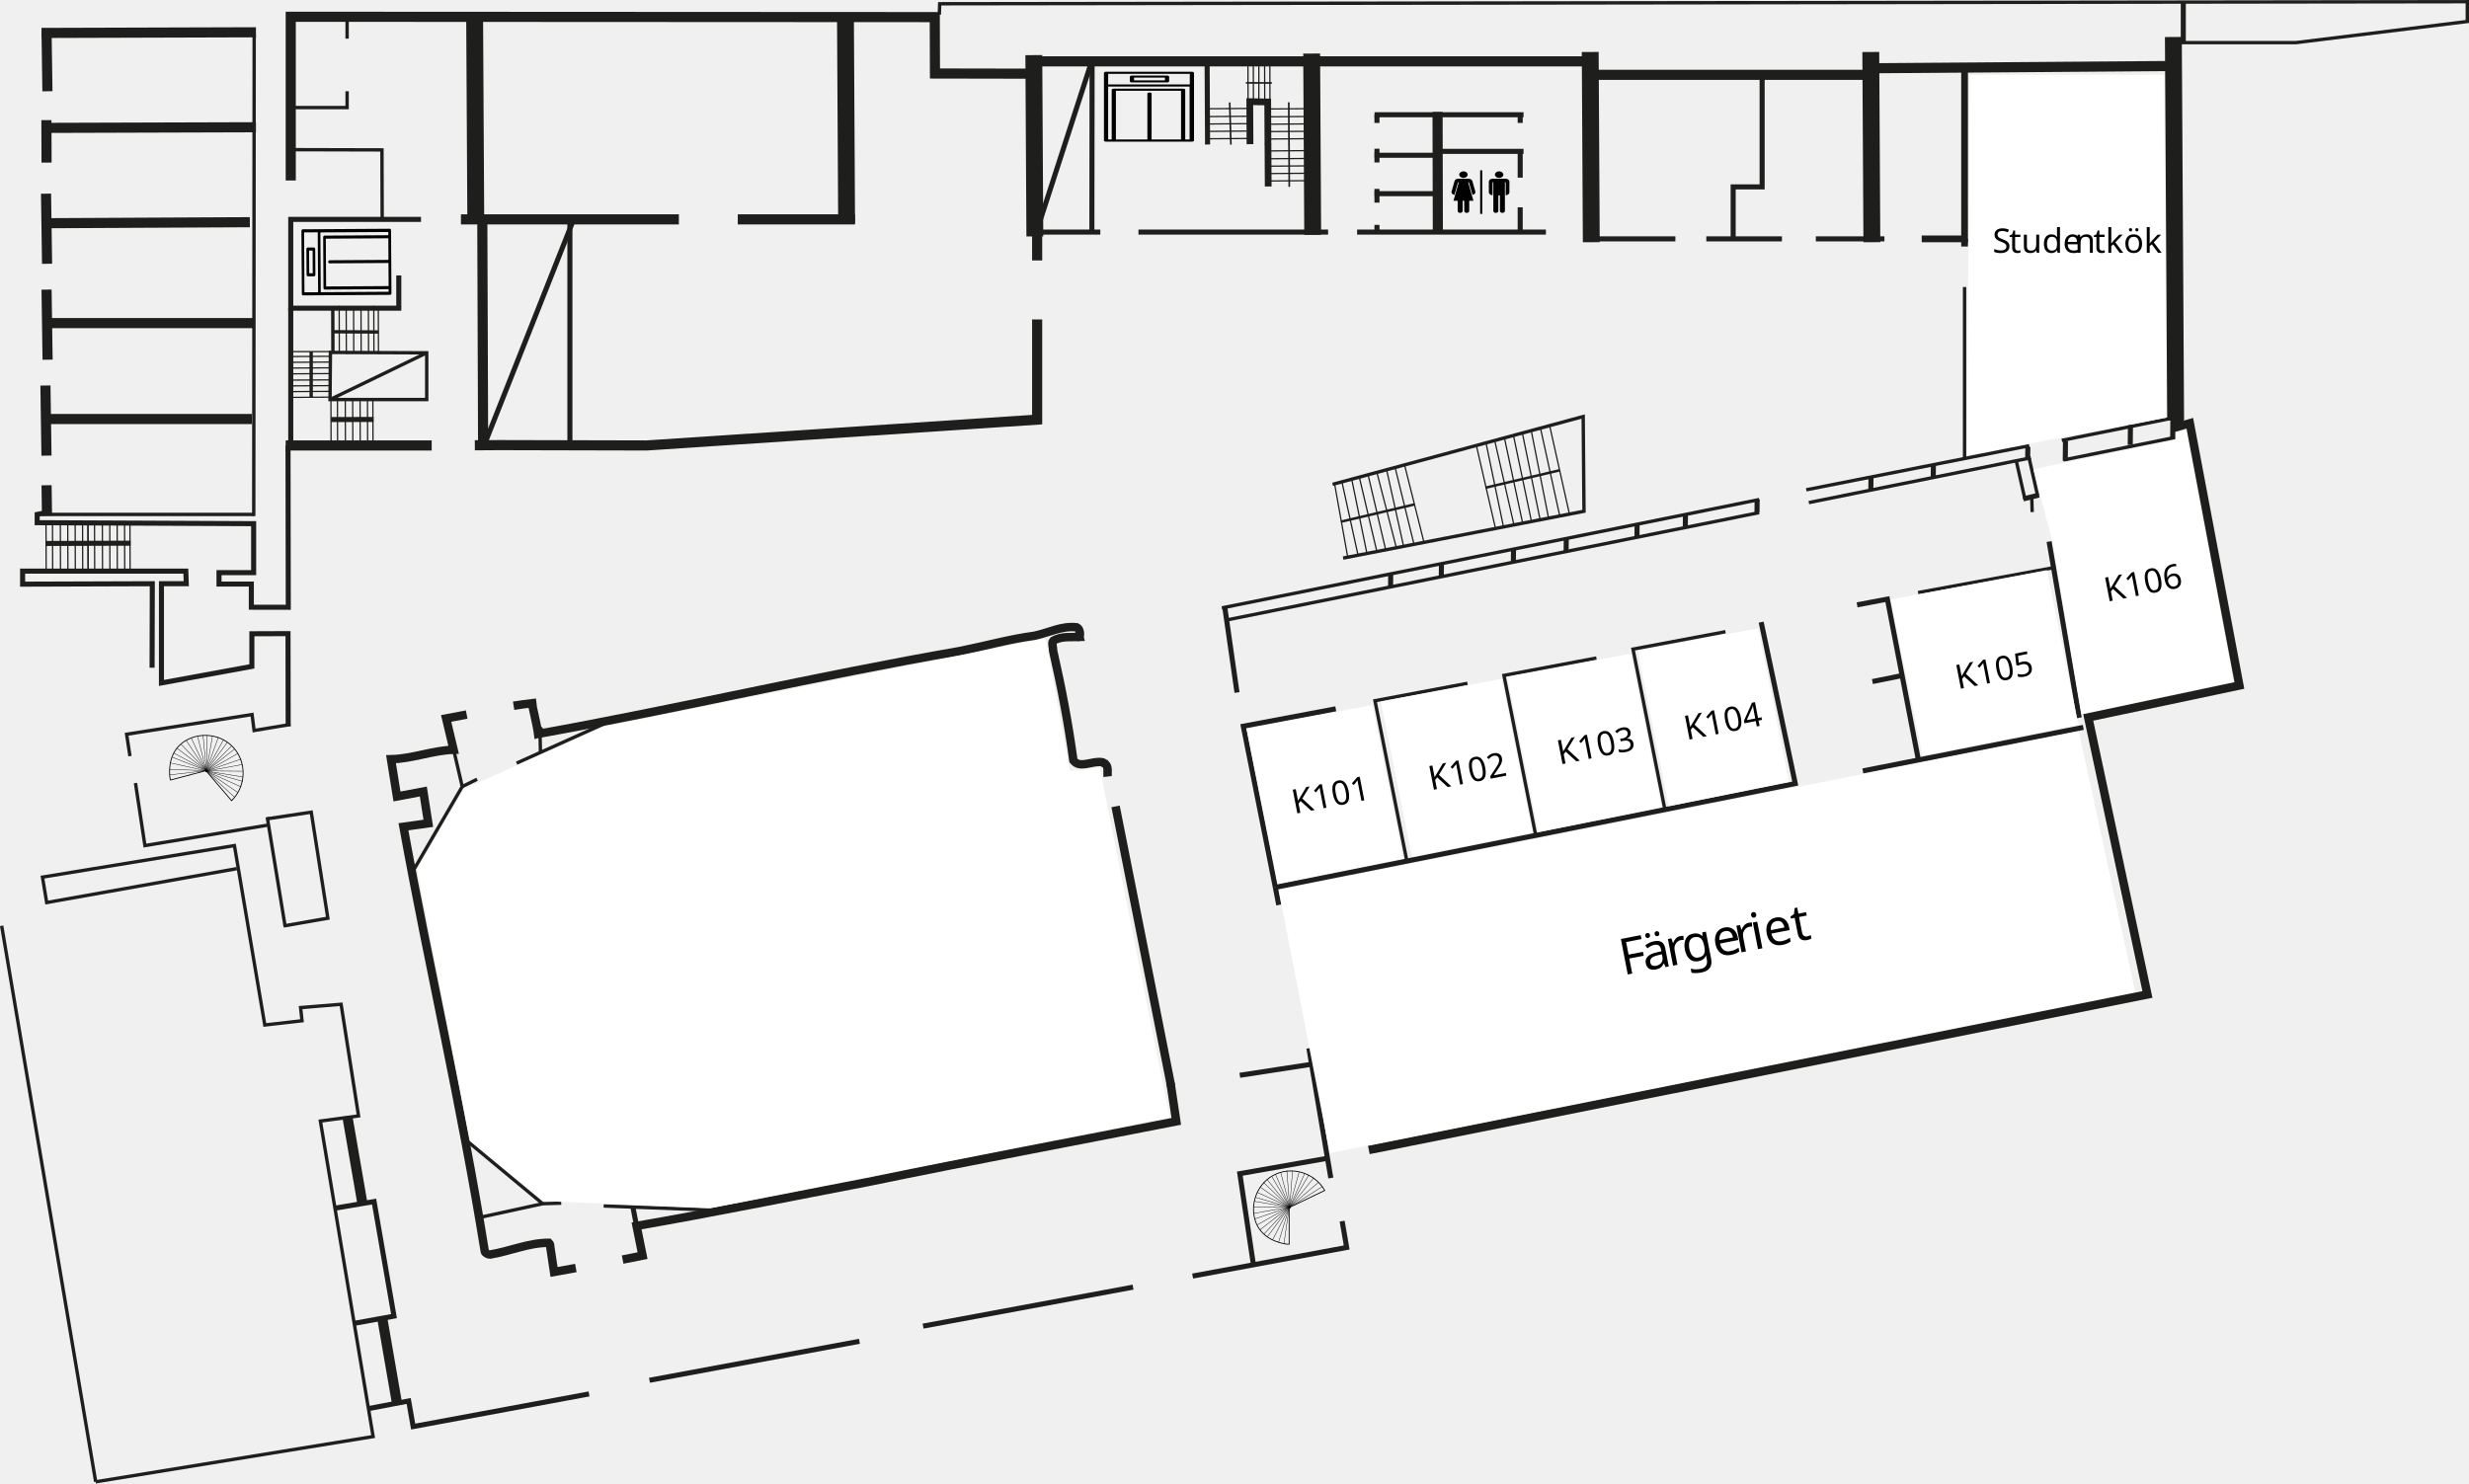
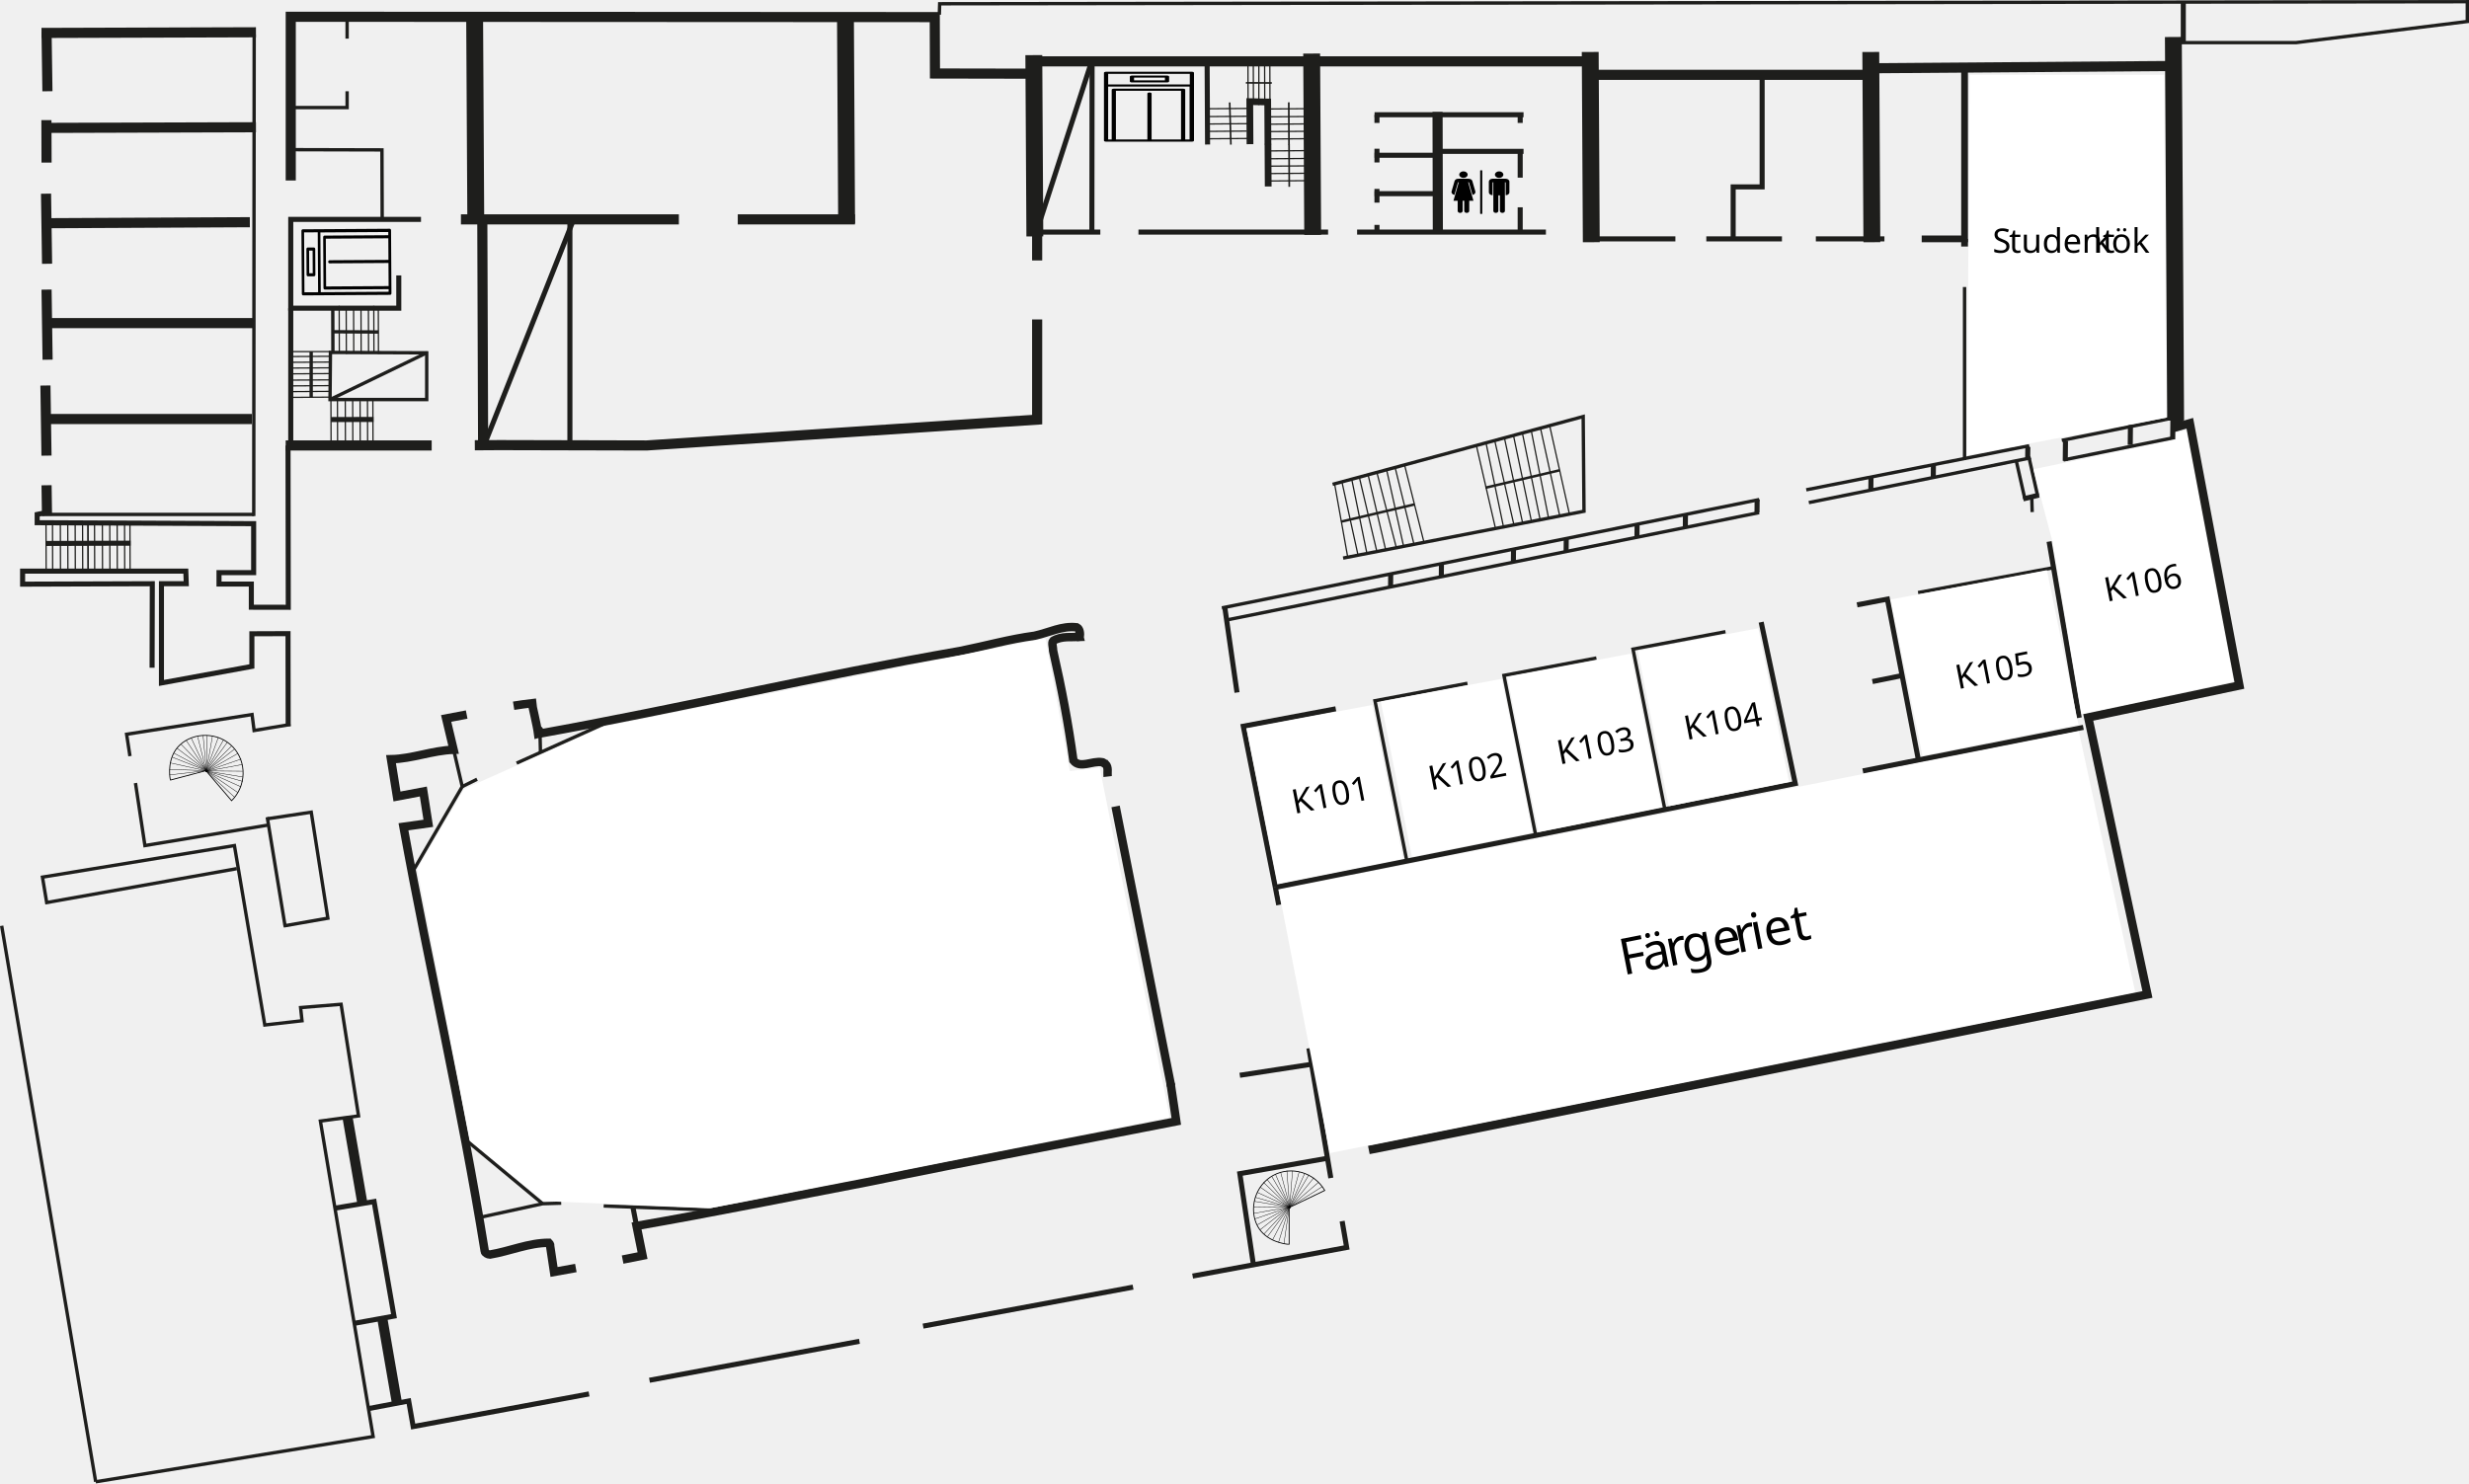
<svg xmlns="http://www.w3.org/2000/svg" id="Lager_1" data-name="Lager 1" viewBox="0 0 1463.82 879.72">
  <defs>
    <style>
      .cls-1 {
        stroke-width: 6px;
      }

      .cls-1, .cls-2, .cls-3, .cls-4, .cls-5, .cls-6, .cls-7, .cls-8, .cls-9, .cls-10, .cls-11, .cls-12 {
        fill: none;
      }

      .cls-1, .cls-2, .cls-3, .cls-4, .cls-5, .cls-6, .cls-7, .cls-9, .cls-10, .cls-11, .cls-12 {
        stroke-miterlimit: 10;
      }

      .cls-1, .cls-2, .cls-3, .cls-5, .cls-6, .cls-7, .cls-9, .cls-10, .cls-11 {
        stroke: #1e1e1c;
      }

      .cls-13 {
        font-size: 30px;
      }

      .cls-13, .cls-14 {
        font-family: MyriadPro-Regular, 'Myriad Pro';
      }

      .cls-13, .cls-14, .cls-15 {
        fill: #010101;
      }

      .cls-16 {
        fill: #fff;
      }

      .cls-2 {
        stroke-width: 1.5px;
      }

      .cls-17 {
        letter-spacing: 0em;
      }

      .cls-18 {
        letter-spacing: 0em;
      }

      .cls-3 {
        stroke-width: 10px;
      }

      .cls-4 {
        stroke-width: .25px;
      }

      .cls-4, .cls-12 {
        stroke: #000;
      }

      .cls-5 {
        stroke-width: 3px;
      }

      .cls-19 {
        letter-spacing: 0em;
      }

      .cls-6 {
        stroke-width: 5px;
      }

      .cls-7 {
        stroke-width: 4px;
      }

      .cls-9 {
        stroke-width: 2px;
      }

      .cls-14 {
        font-size: 20px;
      }

      .cls-10 {
        stroke-width: .75px;
      }

      .cls-20 {
        letter-spacing: 0em;
      }

      .cls-21 {
        letter-spacing: -.04em;
      }

      .cls-12 {
        stroke-width: .5px;
      }
    </style>
  </defs>
  <line class="cls-1" x1="205.95" y1="662.09" x2="214.85" y2="713.57" />
  <path class="cls-12" d="M764.3,737.83v-21.72l21.12-10.14c-6.22-10.77-19.89-14.64-30.44-8.99-11.18,5.98-14.75,20.43-9.27,30.35,5.05,9.15,16.46,10.4,17.61,10.51h.98Z" />
  <line class="cls-4" x1="764.3" y1="716.11" x2="783.93" y2="703.71" />
  <line class="cls-4" x1="781.71" y1="701.14" x2="764.3" y2="716.11" />
  <line class="cls-4" x1="764.3" y1="716.47" x2="778.93" y2="698.43" />
  <line class="cls-4" x1="776" y1="696.71" x2="764.3" y2="716.47" />
  <line class="cls-4" x1="764.3" y1="716.6" x2="773.44" y2="696.06" />
  <line class="cls-4" x1="770.18" y1="695.15" x2="764.3" y2="716.6" />
  <line class="cls-4" x1="764.6" y1="716.18" x2="766.29" y2="694.41" />
  <line class="cls-4" x1="762.96" y1="694.14" x2="764.6" y2="716.18" />
  <line class="cls-4" x1="764.88" y1="716.39" x2="759.28" y2="695.23" />
  <line class="cls-4" x1="756.2" y1="696.37" x2="764.88" y2="716.39" />
  <line class="cls-4" x1="764.99" y1="716.47" x2="754.01" y2="697.62" />
  <line class="cls-4" x1="751.34" y1="699.62" x2="764.99" y2="716.47" />
  <line class="cls-4" x1="764.55" y1="716.09" x2="749.14" y2="701.2" />
  <line class="cls-4" x1="747.08" y1="703.94" x2="764.55" y2="716.09" />
  <line class="cls-4" x1="764.89" y1="716" x2="745.39" y2="707.1" />
  <line class="cls-4" x1="744.31" y1="710.06" x2="764.89" y2="716" />
  <line class="cls-4" x1="765.01" y1="715.97" x2="743.68" y2="712.42" />
  <line class="cls-4" x1="743.62" y1="715.69" x2="765.01" y2="715.97" />
  <line class="cls-4" x1="764.55" y1="715.8" x2="743.38" y2="719.58" />
  <line class="cls-4" x1="743.98" y1="722.83" x2="764.55" y2="715.81" />
  <line class="cls-4" x1="764.67" y1="715.48" x2="745.49" y2="726.32" />
  <line class="cls-4" x1="747.02" y1="729.33" x2="764.67" y2="715.48" />
  <line class="cls-4" x1="764.72" y1="715.36" x2="749.33" y2="731.87" />
  <line class="cls-4" x1="751.37" y1="733.5" x2="764.72" y2="715.36" />
  <line class="cls-4" x1="754.48" y1="735.3" x2="764.31" y2="716.24" />
  <line class="cls-4" x1="764.3" y1="716.11" x2="758.05" y2="736.71" />
  <line class="cls-4" x1="761.24" y1="737.52" x2="764.3" y2="716.11" />
  <polyline class="cls-5" points="349.24 826.63 244.96 845.99 242.3 830.81 218.45 835.33" />
  <line class="cls-5" x1="509.55" y1="795.42" x2="385.07" y2="818.53" />
  <line class="cls-3" x1="1289.89" y1="249.42" x2="1288.54" y2="21.94" />
  <line class="cls-3" x1="1109.79" y1="143.64" x2="1109.15" y2="30.83" />
  <line class="cls-5" x1="671.77" y1="763.3" x2="547.28" y2="786.42" />
  <polyline class="cls-5" points="707.08 756.74 798.42 739.78 795.73 724.17" />
  <path class="cls-6" d="M304.52,418.53c3.62-.58,7.24-1.1,10.88-1.52,.06,1.34,3,13,3.65,18.21,2.66-.65-1.15-5.07,0,0,84.35-15.21,164.35-34.21,250.35-49.21,15-3,29-7,44-9,9-2,16-6,25-5,2,1,2,4,1.79,5.75-4.5,.57-.29-1.51,0,0-4.79,.25-10.79-.75-15.79,2.25-1,1,0,4,0,6,5,22,9,43,12,65,4,5,11,0,17,1,1,0,1,1,2,1,2,2,1,5,1.29,7.5" />
  <path class="cls-6" d="M341.41,751.96c-4.31,.78-8.62,1.55-12.93,2.33-.78-5.21-1.56-10.43-2.35-15.64,.27-.65-.73-1.65-.73-1.65-12,0-23,5-35,7-1,0-3-1-3-2-14-87-33-168-48.2-251.7,4.91-.69,9.82-1.37,14.73-2.06-.98-6.29-1.96-12.57-2.95-18.86-5.21,.98-10.41,1.96-15.62,2.95-1.18-7.37-2.36-14.73-3.54-22.1,12.6-.24,24.54-5.22,37.12-5.6-1.47-6.19-2.95-12.37-4.42-18.56,4.06-.74,8.11-1.53,12.16-2.33" />
  <path class="cls-6" d="M694.4,645l-.38-2.47c.63,4.15,1.26,8.31,1.88,12.47,.5,3.31,1.01,6.69,1.5,10-61,12-120,23-183,36-47,9-91,18-137,26,1.19,5.87,2.37,11.75,3.56,17.62-3.94,.78-7.88,1.56-11.82,2.34" />
  <line class="cls-6" x1="694.33" y1="644.11" x2="661.4" y2="478.22" />
  <polyline class="cls-6" points="811.56 681.97 1273.17 589.74 1238.07 425.45 1327.68 406.51 1298.3 250.99 1290.75 253.18 1290.12 242.48" />
  <line class="cls-1" x1="1108.69" y1="40.48" x2="1292.5" y2="39.1" />
  <line class="cls-1" x1="941.19" y1="44.38" x2="1107.98" y2="44.38" />
  <line class="cls-3" x1="943.44" y1="143.64" x2="942.81" y2="30.83" />
  <line class="cls-3" x1="778.27" y1="139.28" x2="777.66" y2="31.76" />
  <line class="cls-3" x1="613.54" y1="140.2" x2="612.93" y2="32.69" />
  <polyline class="cls-1" points="613.87 43.7 554.32 43.59 554.2 10.14 172.38 9.94 172.38 104.76 172.38 107.02" />
  <line class="cls-3" x1="501.94" y1="132.51" x2="501.25" y2="9.94" />
  <line class="cls-3" x1="282.09" y1="132.51" x2="281.4" y2="9.94" />
  <line class="cls-1" x1="273.28" y1="130.1" x2="402.49" y2="130.1" />
  <line class="cls-1" x1="437.41" y1="130.1" x2="506.89" y2="130.1" />
  <polyline class="cls-5" points="249.6 130.1 172.38 130.1 172.38 182.76 236.43 182.76 236.43 163.33" />
  <polyline class="cls-9" points="172.38 88.75 226.45 88.89 226.59 130.1" />
  <polyline class="cls-9" points="172.38 63.79 205.8 63.79 205.8 54.12" />
  <line class="cls-9" x1="205.8" y1="9.94" x2="205.8" y2="22.91" />
  <polygon class="cls-9" points="195.67 236.94 195.91 208.99 252.99 209.23 252.99 236.94 195.67 236.94" />
  <line class="cls-9" x1="195.67" y1="236.94" x2="252.99" y2="209.23" />
  <line class="cls-5" x1="172.38" y1="182.76" x2="172.38" y2="264.17" />
  <line class="cls-1" x1="285.95" y1="130.1" x2="286.43" y2="265.6" />
  <polyline class="cls-1" points="281.51 264.05 296.07 263.96 383.42 264.17 614.91 248.85 614.91 189.42" />
  <line class="cls-1" x1="614.91" y1="154.45" x2="614.91" y2="137.63" />
  <line class="cls-5" x1="614.91" y1="137.63" x2="652.36" y2="137.63" />
  <line class="cls-5" x1="674.97" y1="137.63" x2="787.4" y2="137.63" />
  <line class="cls-5" x1="804.6" y1="137.63" x2="916.54" y2="137.63" />
  <line class="cls-5" x1="901.29" y1="137.63" x2="901.29" y2="122.93" />
  <line class="cls-1" x1="852.47" y1="137.63" x2="852.3" y2="66.35" />
  <line class="cls-5" x1="814.94" y1="68.04" x2="903.28" y2="68.04" />
  <line class="cls-5" x1="850.2" y1="89.76" x2="903.28" y2="89.76" />
  <line class="cls-5" x1="814.94" y1="92.07" x2="854.47" y2="92.07" />
  <line class="cls-5" x1="814.94" y1="114.85" x2="854.47" y2="114.85" />
  <line class="cls-5" x1="901.29" y1="105.35" x2="901.29" y2="90.64" />
  <line class="cls-5" x1="901.29" y1="72.9" x2="901.29" y2="68.04" />
  <line class="cls-5" x1="816.37" y1="96.34" x2="816.37" y2="88.2" />
  <line class="cls-5" x1="816.37" y1="120.17" x2="816.37" y2="112.03" />
  <line class="cls-5" x1="816.37" y1="72.9" x2="816.37" y2="68.04" />
  <line class="cls-5" x1="816.37" y1="138.41" x2="816.37" y2="133.36" />
  <line class="cls-5" x1="945.76" y1="141.66" x2="993.3" y2="141.66" />
  <line class="cls-5" x1="1011.64" y1="141.66" x2="1056.48" y2="141.66" />
  <line class="cls-5" x1="1076.58" y1="141.66" x2="1117.24" y2="141.66" />
  <polyline class="cls-7" points="1164.75 41.12 1164.75 141.66 1139.34 141.66" />
  <line class="cls-9" x1="1164.75" y1="272.76" x2="1164.75" y2="170.21" />
  <polyline class="cls-9" points="987.17 480.48 968.17 384.94 1023 374.62" />
  <polyline class="cls-9" points="910.64 496.08 891.64 400.53 946.47 390.22" />
  <polyline class="cls-9" points="834.19 511.08 815.19 415.54 870.02 405.22" />
  <polyline class="cls-5" points="756.12 526.21 737.12 430.66 791.95 420.35" />
  <polyline class="cls-5" points="756.12 526.21 1064.38 464.67 1044.16 368.95" />
  <line class="cls-5" x1="1104.44" y1="457.17" x2="1235.16" y2="431.35" />
  <polyline class="cls-5" points="1137.19 449.67 1118.99 355.29 1101.03 358.7" />
  <line class="cls-5" x1="1110.12" y1="404.18" x2="1127.73" y2="400.61" />
  <line class="cls-9" x1="1137.19" y1="351.42" x2="1216.69" y2="336.79" />
  <polyline class="cls-9" points="56.74 878.73 221.22 851.92 189.95 664.82 212.57 661.75 202.23 595.56 178.22 597.52 179.05 605.34 156.99 607.85 141.28 515.01 138.98 501.45 25.18 520.16 27.69 535.24 138.84 515.41 140.21 515.14" />
  <line class="cls-9" x1=".99" y1="549.02" x2="56.74" y2="878.73" />
  <line class="cls-5" x1="789.02" y1="698.59" x2="776.02" y2="621.64" />
  <line class="cls-5" x1="756.12" y1="526.21" x2="758.13" y2="536.66" />
  <line class="cls-7" x1="1164.75" y1="141.66" x2="1164.75" y2="146.19" />
  <polyline class="cls-9" points="796.3 330.96 939.12 303.19 938.64 247.02 790.08 287.23" />
  <line class="cls-10" x1="791.25" y1="286.92" x2="798.9" y2="329.65" />
  <line class="cls-10" x1="795.6" y1="285.74" x2="805.15" y2="329.24" />
  <line class="cls-10" x1="801.41" y1="284.17" x2="810.42" y2="328.21" />
  <line class="cls-10" x1="805.91" y1="282.95" x2="816.31" y2="327.07" />
  <line class="cls-10" x1="811.11" y1="281.54" x2="821.53" y2="326.05" />
  <line class="cls-10" x1="816.32" y1="280.13" x2="827.87" y2="324.82" />
  <line class="cls-10" x1="822.09" y1="278.57" x2="832.17" y2="323.99" />
  <line class="cls-10" x1="827.13" y1="277.21" x2="838.33" y2="322.79" />
  <line class="cls-10" x1="832.73" y1="275.69" x2="844.25" y2="321.64" />
  <line class="cls-10" x1="875.47" y1="264.87" x2="886.56" y2="313" />
  <line class="cls-10" x1="881.02" y1="262.62" x2="891.33" y2="312.18" />
  <line class="cls-10" x1="886.18" y1="261.22" x2="897.45" y2="310.73" />
  <line class="cls-10" x1="891.94" y1="259.66" x2="902.65" y2="309.78" />
  <line class="cls-10" x1="897.3" y1="258.21" x2="907.86" y2="308.66" />
  <line class="cls-10" x1="902.58" y1="256.78" x2="913.03" y2="307.86" />
  <line class="cls-10" x1="907.99" y1="256.09" x2="918.06" y2="306.99" />
  <line class="cls-10" x1="913.47" y1="254.56" x2="924.67" y2="305.64" />
  <line class="cls-10" x1="918.86" y1="252.86" x2="930.37" y2="304.35" />
  <line class="cls-2" x1="795.09" y1="309.36" x2="838.61" y2="299.12" />
  <line class="cls-2" x1="880.68" y1="289.23" x2="924.68" y2="278.89" />
  <line class="cls-1" x1="27.29" y1="114.86" x2="27.91" y2="156.43" />
  <line class="cls-1" x1="27.55" y1="132.37" x2="148.13" y2="131.77" />
  <line class="cls-1" x1="27.52" y1="71.23" x2="27.6" y2="96.41" />
  <line class="cls-1" x1="27.63" y1="75.84" x2="151.75" y2="75.46" />
  <line class="cls-1" x1="27.6" y1="171.74" x2="28.22" y2="213.31" />
  <line class="cls-1" x1="29.41" y1="191.61" x2="149.98" y2="191.61" />
  <line class="cls-1" x1="26.94" y1="228.62" x2="27.56" y2="270.2" />
  <line class="cls-1" x1="28.75" y1="248.49" x2="149.33" y2="248.49" />
  <line class="cls-1" x1="27.87" y1="305.75" x2="27.6" y2="287.76" />
  <line class="cls-1" x1="27.6" y1="19.02" x2="28.12" y2="54.12" />
  <line class="cls-1" x1="24.61" y1="19.53" x2="151.75" y2="19.14" />
  <line class="cls-9" x1="150.7" y1="20.51" x2="150.44" y2="306.05" />
  <line class="cls-9" x1="24.99" y1="305.07" x2="150.57" y2="305.07" />
  <line class="cls-9" x1="169.07" y1="549.48" x2="158.44" y2="484.6" />
  <polyline class="cls-9" points="168.15 549.11 194.38 544.51 184.53 481.64 158.6 485.55" />
  <polyline class="cls-9" points="159.2 489.24 85.92 501.45 80.32 464.37" />
  <polyline class="cls-9" points="77.05 448.4 75.07 435.43 149.44 423.74 150.65 433.21 172.24 429.61" />
  <polyline class="cls-5" points="170.76 264.17 170.91 360.14 149.01 360.1 149.01 346.36 129.85 346.36 129.85 339.58 150.38 339.58 150.38 310.55 22.04 309.97 22.04 305.07 27.25 303.97" />
  <polyline class="cls-5" points="170.85 430.62 170.76 375.76 149.33 375.84 149.33 395.19 95.72 405 95.72 346.16 110.43 346.16 110.17 338.68 13.4 338.68 13.4 346.42 90.3 346.16 90.17 395.97" />
  <line class="cls-10" x1="217.87" y1="236.94" x2="217.96" y2="264.17" />
  <line class="cls-10" x1="213.48" y1="237.81" x2="213.57" y2="265.04" />
  <line class="cls-10" x1="209.09" y1="236.94" x2="209.19" y2="264.17" />
  <line class="cls-10" x1="204.71" y1="237.81" x2="204.8" y2="265.04" />
  <line class="cls-10" x1="200.06" y1="236.57" x2="200.15" y2="263.8" />
  <line class="cls-10" x1="196.2" y1="237.44" x2="196.3" y2="264.67" />
  <line class="cls-1" x1="169.38" y1="264.17" x2="255.94" y2="264.17" />
  <line class="cls-10" x1="172.38" y1="235.66" x2="195.72" y2="235.51" />
  <line class="cls-10" x1="172.36" y1="232.24" x2="195.69" y2="232.09" />
  <line class="cls-10" x1="172.33" y1="228.84" x2="195.67" y2="228.69" />
  <line class="cls-10" x1="172.31" y1="225.42" x2="195.65" y2="225.27" />
  <line class="cls-10" x1="173.03" y1="221.69" x2="196.37" y2="221.54" />
  <line class="cls-10" x1="173.01" y1="218.27" x2="196.35" y2="218.12" />
  <line class="cls-10" x1="172.99" y1="214.86" x2="196.32" y2="214.71" />
  <line class="cls-10" x1="172.96" y1="211.44" x2="196.3" y2="211.29" />
  <line class="cls-10" x1="173.06" y1="208.51" x2="195.91" y2="208.51" />
  <line class="cls-10" x1="221.06" y1="236.57" x2="221.15" y2="263.8" />
  <line class="cls-10" x1="218.42" y1="181.74" x2="218.51" y2="208.97" />
  <line class="cls-10" x1="214.03" y1="182.61" x2="214.12" y2="209.84" />
  <line class="cls-10" x1="209.64" y1="181.74" x2="209.73" y2="208.97" />
  <line class="cls-10" x1="205.25" y1="182.61" x2="205.35" y2="209.84" />
  <line class="cls-10" x1="201.09" y1="181.37" x2="201.18" y2="208.6" />
  <line class="cls-9" x1="197.29" y1="182.24" x2="197.38" y2="209.47" />
  <line class="cls-10" x1="221.61" y1="181.37" x2="221.7" y2="208.6" />
  <line class="cls-10" x1="224.29" y1="182.55" x2="224.38" y2="209.78" />
  <line class="cls-5" x1="196.25" y1="248.81" x2="221.48" y2="248.74" />
  <line class="cls-9" x1="184.49" y1="235.58" x2="184.49" y2="208.51" />
  <line class="cls-9" x1="197.34" y1="196.74" x2="224.33" y2="196.88" />
  <line class="cls-5" x1="286.43" y1="265.6" x2="340.1" y2="130.1" />
  <line class="cls-5" x1="337.88" y1="264.06" x2="337.88" y2="131.98" />
  <line class="cls-5" x1="733.4" y1="410.67" x2="726.16" y2="360.17" />
  <line class="cls-9" x1="727.23" y1="367.67" x2="1042.96" y2="303.99" />
  <line class="cls-9" x1="1072.41" y1="298.05" x2="1204.03" y2="271.5" />
  <line class="cls-9" x1="1070.88" y1="290.47" x2="1203.1" y2="264.33" />
  <line class="cls-9" x1="724.43" y1="360.51" x2="1043" y2="296.26" />
  <line class="cls-5" x1="824.53" y1="340.33" x2="824.44" y2="348.06" />
  <line class="cls-5" x1="854.61" y1="333.97" x2="854.52" y2="341.7" />
  <line class="cls-5" x1="897.34" y1="325.22" x2="897.25" y2="332.96" />
  <line class="cls-5" x1="928.61" y1="319.52" x2="928.52" y2="327.26" />
  <line class="cls-5" x1="970.61" y1="310.63" x2="970.52" y2="318.37" />
  <line class="cls-5" x1="999.27" y1="305.3" x2="999.19" y2="313.04" />
  <line class="cls-5" x1="1041.77" y1="296.13" x2="1041.69" y2="303.86" />
  <line class="cls-5" x1="1109.27" y1="282.63" x2="1109.19" y2="290.37" />
  <line class="cls-5" x1="1146.28" y1="275.31" x2="1146.19" y2="283.04" />
  <line class="cls-5" x1="1202.26" y1="265.02" x2="1202.17" y2="272.76" />
  <line class="cls-5" x1="1263.11" y1="251.97" x2="1262.98" y2="263.83" />
  <line class="cls-9" x1="1223.42" y1="272.76" x2="1289.22" y2="259.48" />
  <line class="cls-5" x1="1288.27" y1="248.59" x2="1288.14" y2="260.45" />
  <line class="cls-5" x1="1292.96" y1="241.74" x2="1292.83" y2="253.6" />
  <line class="cls-9" x1="1222.4" y1="261.16" x2="1288.2" y2="247.89" />
  <line class="cls-5" x1="1224.58" y1="261.44" x2="1224.45" y2="273.3" />
  <line class="cls-9" x1="1203.04" y1="271.7" x2="1208.06" y2="294" />
  <line class="cls-9" x1="1195.48" y1="273.62" x2="1200.51" y2="295.92" />
  <line class="cls-5" x1="1199.54" y1="295.86" x2="1208.87" y2="293.58" />
  <line class="cls-9" x1="1204.58" y1="294.63" x2="1204.84" y2="303.67" />
  <path class="cls-5" d="M1214.86,321.15l17.87,104.52-17.87-104.52Z" />
  <polyline class="cls-5" points="1027.56 141.66 1027.56 110.83 1044.73 110.83 1044.73 44.38" />
  <line class="cls-5" x1="735.06" y1="637.67" x2="777.62" y2="631.13" />
  <polyline class="cls-5" points="743.14 750.08 735.07 696 787.4 686.8" />
  <polyline class="cls-9" points="244.73 516.78 274.06 466.45 269.18 445.56" />
  <line class="cls-9" x1="274.06" y1="466.45" x2="282.84" y2="462.11" />
  <line class="cls-9" x1="306.29" y1="452.56" x2="359.62" y2="428.56" />
  <line class="cls-9" x1="320.43" y1="446.19" x2="320.18" y2="435.67" />
  <line class="cls-9" x1="275.69" y1="675.6" x2="321.73" y2="713.83" />
  <polyline class="cls-9" points="284.08 722.03 321.73 713.83 332.73 713.5" />
  <line class="cls-9" x1="357.9" y1="715.17" x2="426.06" y2="717.76" />
  <line class="cls-5" x1="377.4" y1="727" x2="375.24" y2="715.83" />
  <line class="cls-1" x1="226.62" y1="781.65" x2="235.53" y2="833.13" />
  <polyline class="cls-5" points="210 784.77 233.59 780.49 221.79 712.55 198.58 716.47" />
  <line class="cls-8" x1="206.34" y1="662.02" x2="215.24" y2="713.5" />
  <polygon class="cls-16" points="247.33 515.37 275.08 467.97 283.2 464.28 357.91 430.94 619.85 378.55 634.3 457.26 651.98 455.19 693.53 662.55 421.14 716.47 322.04 712.26 278.56 676.42 247.33 515.37" />
  <polygon id="Fargeriet" class="cls-16" points="758.11 527.71 788.4 683.81 1265.91 588.29 1232.49 433.65 758.11 527.71" />
  <polygon id="K101" class="cls-16" points="739.04 432.1 813.6 418.07 831.89 509.14 757.52 524.13 739.04 432.1" />
  <line class="cls-10" x1="774.41" y1="82.26" x2="750.89" y2="82.44" />
  <line class="cls-10" x1="773.64" y1="77.87" x2="750.12" y2="78.06" />
  <line class="cls-10" x1="774.38" y1="73.48" x2="750.86" y2="73.67" />
  <line class="cls-10" x1="773.62" y1="69.1" x2="750.09" y2="69.28" />
  <line class="cls-10" x1="774.67" y1="64.44" x2="751.15" y2="64.63" />
  <line class="cls-11" x1="764.09" y1="60.68" x2="764.22" y2="85.91" />
  <line class="cls-10" x1="749.76" y1="36.12" x2="749.85" y2="62.23" />
  <line class="cls-10" x1="746.34" y1="35.01" x2="746.34" y2="62.24" />
  <line class="cls-10" x1="743.05" y1="35.76" x2="743.14" y2="61.49" />
  <line class="cls-11" x1="738.66" y1="49.12" x2="754.03" y2="49.19" />
  <line class="cls-1" x1="775.71" y1="36.39" x2="942.5" y2="36.39" />
  <line class="cls-5" x1="614.91" y1="136.26" x2="646.91" y2="37.36" />
  <line class="cls-5" x1="647.35" y1="138.39" x2="647.48" y2="38.02" />
  <polyline class="cls-9" points="556.91 8.71 557.11 2.23 1462.82 1 1462.82 12.74 1361.4 25.26 1292.75 25.26" />
  <line class="cls-5" x1="1294.43" y1="1.23" x2="1294.43" y2="25.26" />
  <polygon id="K102" class="cls-16" points="818.67 416.06 890.34 402.57 908.58 493.65 837.11 508.1 818.67 416.06" />
  <polygon id="K103" class="cls-16" points="893.62 401.41 966.84 387.64 985.1 478.71 912.07 493.45 893.62 401.41" />
  <polygon id="K104" class="cls-16" points="970.97 386.04 1042.44 372.59 1060.68 463.66 989.4 478.08 970.97 386.04" />
  <polygon id="K105" class="cls-16" points="1120.9 355.55 1213.57 338.11 1232.23 429.69 1139.75 448.1 1120.9 355.55" />
  <polygon id="K106" class="cls-16" points="1290.04 260.74 1290.04 256.61 1296.11 255.07 1324.24 404.1 1234.04 423.45 1216.75 320.74 1205.55 278.29 1290.04 260.74" />
  <polygon class="cls-16" points="1167.72 44.38 1283.08 44.38 1284.37 247.67 1166.17 270.03 1167.72 44.38" />
  <line class="cls-10" x1="774.51" y1="107.14" x2="751.12" y2="107.33" />
  <line class="cls-10" x1="773.74" y1="102.76" x2="750.36" y2="102.94" />
  <line class="cls-10" x1="774.48" y1="98.37" x2="751.1" y2="98.55" />
  <line class="cls-10" x1="773.72" y1="93.98" x2="750.33" y2="94.17" />
  <line class="cls-10" x1="774.77" y1="89.33" x2="751.39" y2="89.51" />
  <line class="cls-11" x1="764.25" y1="85.56" x2="764.38" y2="110.8" />
  <line class="cls-7" x1="775.58" y1="85.29" x2="775.71" y2="110.52" />
  <line class="cls-7" x1="775.42" y1="60.4" x2="775.55" y2="85.64" />
  <line class="cls-7" x1="751.75" y1="85.35" x2="751.89" y2="110.59" />
  <polyline class="cls-7" points="741.1 85.5 740.97 60.27 751.6 60.47 751.73 85.7" />
  <line class="cls-5" x1="715.69" y1="38.42" x2="715.94" y2="85.7" />
  <line class="cls-10" x1="739.96" y1="82.12" x2="716.44" y2="82.3" />
  <line class="cls-10" x1="739.19" y1="77.73" x2="715.67" y2="77.92" />
  <line class="cls-10" x1="739.93" y1="73.34" x2="716.41" y2="73.53" />
  <line class="cls-10" x1="739.16" y1="68.96" x2="715.64" y2="69.14" />
  <line class="cls-10" x1="740.22" y1="64.31" x2="716.7" y2="64.49" />
  <line class="cls-11" x1="729.06" y1="60.75" x2="729.77" y2="85.77" />
  <line class="cls-10" x1="739.88" y1="35.57" x2="739.97" y2="61.68" />
  <line class="cls-10" x1="752.85" y1="36.14" x2="752.94" y2="62.24" />
  <line class="cls-1" x1="611.18" y1="36.39" x2="777.97" y2="36.39" />
  <text class="cls-14" transform="translate(767.28 482.7) rotate(-11)">
    <tspan x="0" y="0">K101</tspan>
  </text>
  <text class="cls-14" transform="translate(848.26 468.68) rotate(-11)">
    <tspan x="0" y="0">K102</tspan>
  </text>
  <text class="cls-14" transform="translate(924.49 453.44) rotate(-11)">
    <tspan x="0" y="0">K103</tspan>
  </text>
  <text class="cls-14" transform="translate(999.82 438.92) rotate(-11)">
    <tspan x="0" y="0">K104</tspan>
  </text>
  <text class="cls-14" transform="translate(1160.7 408.78) rotate(-11)">
    <tspan x="0" y="0">K105</tspan>
  </text>
  <text class="cls-14" transform="translate(1248.92 356.91) rotate(-11)">
    <tspan x="0" y="0">K106</tspan>
  </text>
  <text class="cls-14" transform="translate(1181.32 149.88)">
    <tspan class="cls-19" x="0" y="0">S</tspan>
-     <tspan x="9.8" y="0">tude</tspan>
-     <tspan class="cls-20" x="48.74" y="0">n</tspan>
-     <tspan x="59.76" y="0">tkök</tspan>
+     <tspan x="9.8" y="0">tudent</tspan>
+     <tspan x="59.76" y="0">kök</tspan>
  </text>
  <text class="cls-13" transform="translate(962.22 578.42) rotate(-11)">
    <tspan class="cls-21" x="0" y="0">F</tspan>
    <tspan x="13.26" y="0">ä</tspan>
    <tspan class="cls-18" x="27.72" y="0">r</tspan>
    <tspan x="37.29" y="0">ge</tspan>
    <tspan class="cls-17" x="69.09" y="0">r</tspan>
    <tspan x="79.02" y="0">iet</tspan>
  </text>
  <line class="cls-10" x1="48.95" y1="310.41" x2="49.04" y2="337.64" />
  <line class="cls-10" x1="44.56" y1="311.28" x2="44.65" y2="338.51" />
  <line class="cls-10" x1="40.17" y1="310.41" x2="40.26" y2="337.64" />
  <line class="cls-10" x1="35.78" y1="311.28" x2="35.87" y2="338.51" />
  <line class="cls-10" x1="31.13" y1="310.04" x2="31.22" y2="337.27" />
  <line class="cls-10" x1="27.28" y1="310.92" x2="27.37" y2="338.14" />
  <line class="cls-10" x1="52.14" y1="310.04" x2="52.23" y2="337.27" />
  <line class="cls-5" x1="27.33" y1="322.28" x2="52.56" y2="322.21" />
  <line class="cls-10" x1="73.85" y1="310.05" x2="73.94" y2="337.87" />
  <line class="cls-10" x1="69.46" y1="310.95" x2="69.55" y2="338.77" />
  <line class="cls-10" x1="65.07" y1="310.05" x2="65.17" y2="337.87" />
  <line class="cls-10" x1="60.69" y1="310.95" x2="60.78" y2="338.77" />
  <line class="cls-10" x1="56.04" y1="309.68" x2="56.13" y2="337.5" />
  <line class="cls-10" x1="52.18" y1="310.57" x2="52.28" y2="338.39" />
  <line class="cls-10" x1="77.04" y1="309.68" x2="77.13" y2="337.5" />
  <line class="cls-5" x1="52.23" y1="322.19" x2="77.46" y2="322.12" />
  <path class="cls-12" d="M101.1,462.58l21-5.56,15.21,17.82c8.82-8.77,9.06-22.97,.9-31.73-8.64-9.28-23.53-9.03-31.72-1.19-7.55,7.23-5.84,18.57-5.65,19.71l.25,.95Z" />
  <line class="cls-4" x1="122.1" y1="457.02" x2="139.12" y2="472.82" />
  <line class="cls-4" x1="141.03" y1="470.02" x2="122.1" y2="457.02" />
  <line class="cls-4" x1="121.76" y1="457.11" x2="142.93" y2="466.64" />
  <line class="cls-4" x1="143.85" y1="463.37" x2="121.76" y2="457.11" />
  <line class="cls-4" x1="121.62" y1="457.15" x2="143.82" y2="460.73" />
  <line class="cls-4" x1="143.87" y1="457.34" x2="121.62" y2="457.15" />
  <line class="cls-4" x1="122.11" y1="457.33" x2="143.59" y2="453.39" />
  <line class="cls-4" x1="142.99" y1="450.11" x2="122.11" y2="457.33" />
  <line class="cls-4" x1="121.98" y1="457.66" x2="141" y2="446.83" />
  <line class="cls-4" x1="139.11" y1="444.14" x2="121.98" y2="457.66" />
  <line class="cls-4" x1="121.93" y1="457.78" x2="137.34" y2="442.34" />
  <line class="cls-4" x1="134.72" y1="440.27" x2="121.93" y2="457.78" />
  <line class="cls-4" x1="122.18" y1="457.26" x2="132.63" y2="438.55" />
  <line class="cls-4" x1="129.46" y1="437.26" x2="122.18" y2="457.26" />
  <line class="cls-4" x1="122.35" y1="457.56" x2="125.97" y2="436.43" />
  <line class="cls-4" x1="122.84" y1="436.15" x2="122.35" y2="457.56" />
  <line class="cls-4" x1="122.42" y1="457.68" x2="120.39" y2="436.14" />
  <line class="cls-4" x1="117.21" y1="436.92" x2="122.42" y2="457.68" />
  <line class="cls-4" x1="122.47" y1="457.18" x2="113.39" y2="437.69" />
  <line class="cls-4" x1="110.4" y1="439.1" x2="122.46" y2="457.18" />
  <line class="cls-4" x1="122.8" y1="457.22" x2="107.41" y2="441.45" />
  <line class="cls-4" x1="104.9" y1="443.7" x2="122.8" y2="457.22" />
  <line class="cls-4" x1="122.94" y1="457.23" x2="103.03" y2="446.58" />
  <line class="cls-4" x1="101.98" y1="448.98" x2="122.94" y2="457.23" />
  <line class="cls-4" x1="101.03" y1="452.44" x2="121.98" y2="457.07" />
  <line class="cls-4" x1="122.1" y1="457.02" x2="100.59" y2="456.25" />
  <line class="cls-4" x1="100.62" y1="459.54" x2="122.1" y2="457.02" />
  <g>
    <ellipse class="cls-15" cx="888.81" cy="103.56" rx="2.5" ry="1.95" />
    <path class="cls-15" d="M892.71,106h-7.81c-1.21,0-2.19,.76-2.19,1.71v6.34c0,.94,.98,1.71,2.19,1.71h0v-7.44c0-.13,.14-.24,.31-.24h.16v17.01c0,.64,.66,1.16,1.48,1.16s1.48-.52,1.48-1.16v-8.96c0-.2,.21-.37,.47-.37s.47,.16,.47,.37v8.96c0,.64,.66,1.16,1.48,1.16s1.48-.52,1.48-1.16v-17.01h.16c.17,0,.31,.11,.31,.24v7.44h0c1.21,0,2.19-.76,2.19-1.71v-6.34c0-.94-.98-1.71-2.19-1.71Z" />
    <g>
      <ellipse class="cls-15" cx="867.65" cy="103.56" rx="2.5" ry="1.95" />
      <path class="cls-15" d="M870.95,108.27l2.08,7.31c1.18-.21,1.93-1.14,1.67-2.06l-1.78-6.19c-.13-.46-.49-.83-.96-1.07-.27-.13-.56-.2-.87-.23-.17-.02-.35-.03-.54-.03h-5.79c-.13,0-.26,0-.38,.01-.37,.03-.72,.09-1.03,.25-.47,.23-.83,.61-.96,1.07l-1.78,6.19c-.27,.92,.49,1.86,1.67,2.06l2.08-7.31c.03-.11,.16-.19,.3-.19h.21l-.65,2.28-2.5,8.7h2.5v6.04c0,.32,.17,.61,.43,.82,.27,.21,.64,.34,1.05,.34,.82,0,1.48-.52,1.48-1.16v-6.04h.94v6.04c0,.32,.17,.61,.43,.82,.27,.21,.64,.34,1.05,.34,.82,0,1.48-.52,1.48-1.16v-6.04h2.5l-2.5-8.7-.65-2.28h.21c.15,0,.27,.08,.3,.19Z" />
    </g>
    <rect class="cls-15" x="877.56" y="101" width="1.25" height="25.85" rx=".23" ry=".23" />
  </g>
  <path class="cls-15" d="M654.51,43.17v40.22c0,.34,.56,.61,1.25,.61h50.89c.69,0,1.25-.27,1.25-.61V43.17c0-.34-.56-.61-1.25-.61h-50.89c-.69,0-1.25,.27-1.25,.61Zm45.7,39.54h-17.45v-27.25c0-.34-.56-.61-1.25-.61s-1.25,.27-1.25,.61v27.25h-18.66v-28.89h38.61v28.89Zm5.08,0h-2.59v-29.5c0-.34-.56-.61-1.25-.61h-41.1c-.69,0-1.25,.27-1.25,.61v29.5h-2.1v-31.39h48.28v31.39Zm.12-38.93v6.32h-48.4v-6.32h48.4Z" />
  <path class="cls-15" d="M671.11,48.89h20.79c.69,0,1.25-.27,1.25-.61v-2.85c0-.34-.56-.61-1.25-.61h-20.79c-.69,0-1.25,.27-1.25,.61v2.85c0,.34,.56,.61,1.25,.61Zm1.25-2.85h18.3v1.63h-18.3v-1.63Z" />
  <path class="cls-15" d="M179.73,175.17l9.67-.06,41.82-.26h.08c.43,0,.78-.41,.78-.92l-.24-37.36c0-.51-.36-.91-.79-.91l-51.56,.32c-.43,0-.78,.41-.78,.92l.24,37.36c0,.51,.36,.91,.79,.91Zm50.49-33.86l.08,12.81-34.94,.22c-.43,0-.78,.41-.78,.92s.36,.91,.79,.91l34.94-.22,.09,13.7-37.05,.23-.18-28.34,37.05-.23Zm-.02-3.73v1.9s-37.82,.24-37.82,.24c-.43,0-.78,.41-.78,.92l.19,30.17c0,.51,.36,.91,.79,.91l37.83-.24v1.54s-40.24,.25-40.24,.25l-.22-35.44,40.25-.25Zm-49.92,.23l8.1-.05,.22,35.53-8.1,.05-.22-35.53Z" />
  <path class="cls-15" d="M186.99,162.93l-.1-15.26c0-.51-.36-.91-.79-.91l-3.66,.02c-.43,0-.78,.41-.78,.92l.1,15.26c0,.51,.36,.91,.79,.91l3.66-.02c.43,0,.78-.41,.78-.92Zm-3.66-.89l-.08-13.44h2.09s.08,13.42,.08,13.42h-2.09Z" />
</svg>
